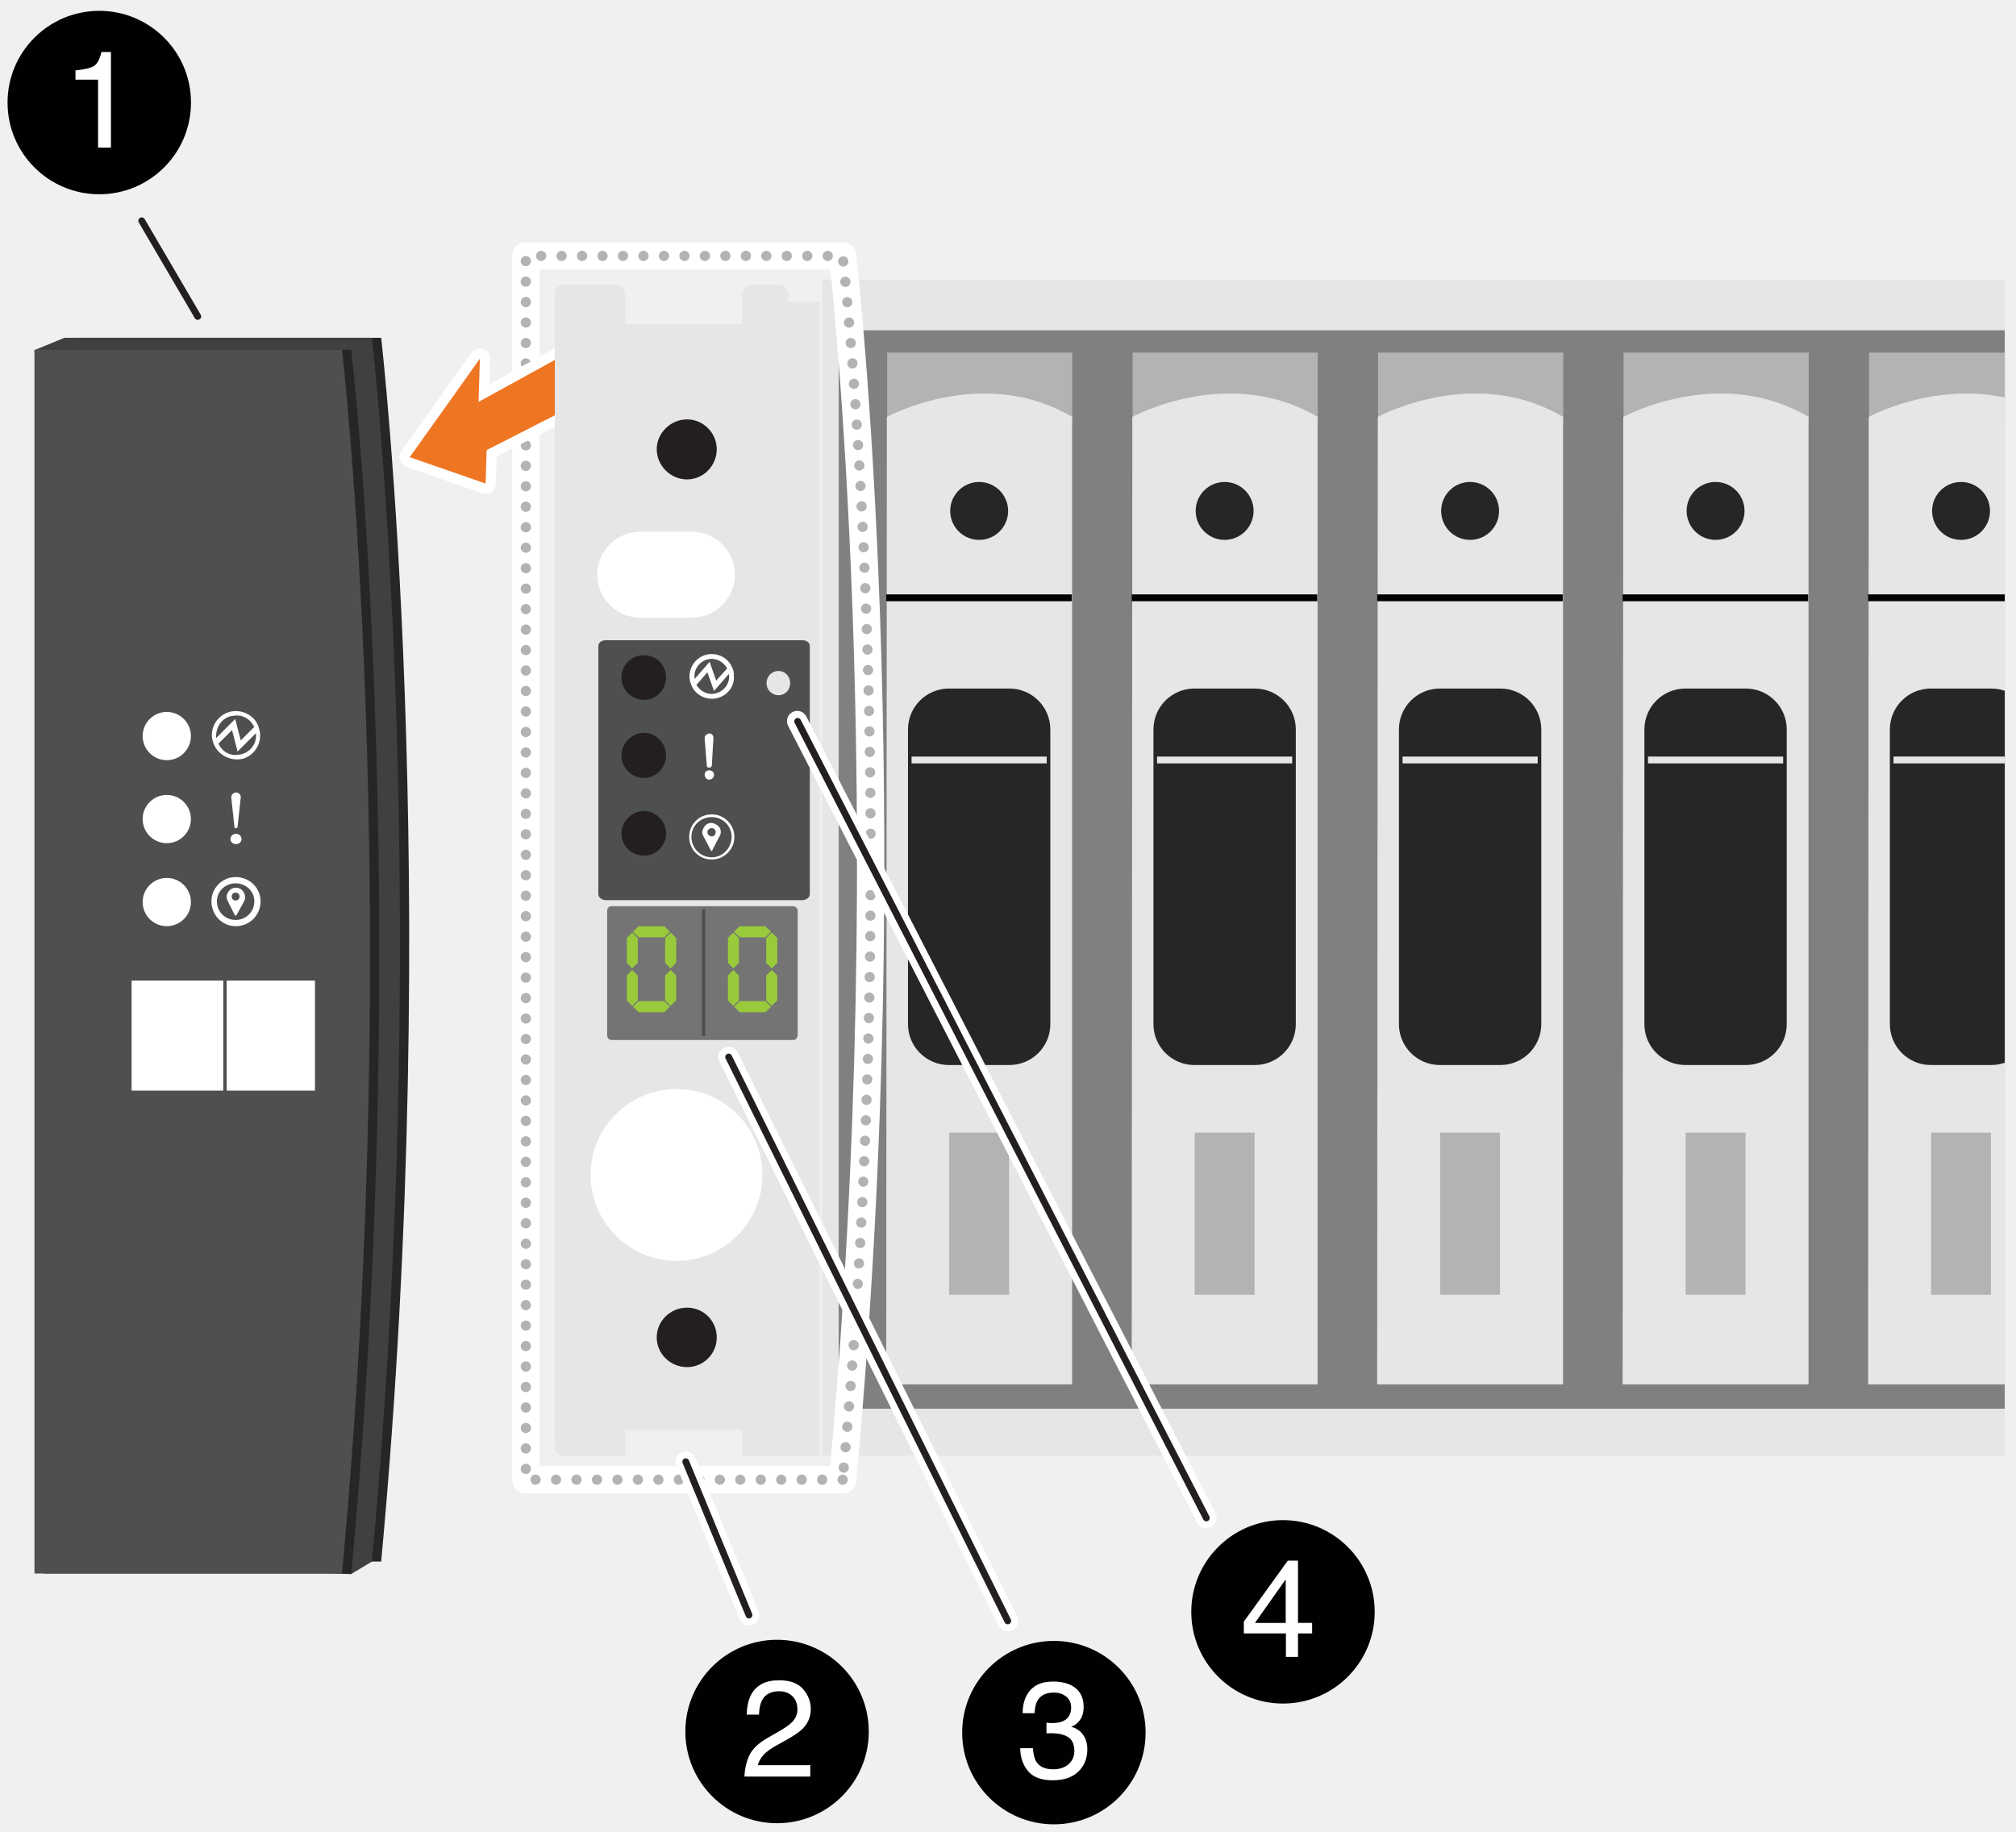
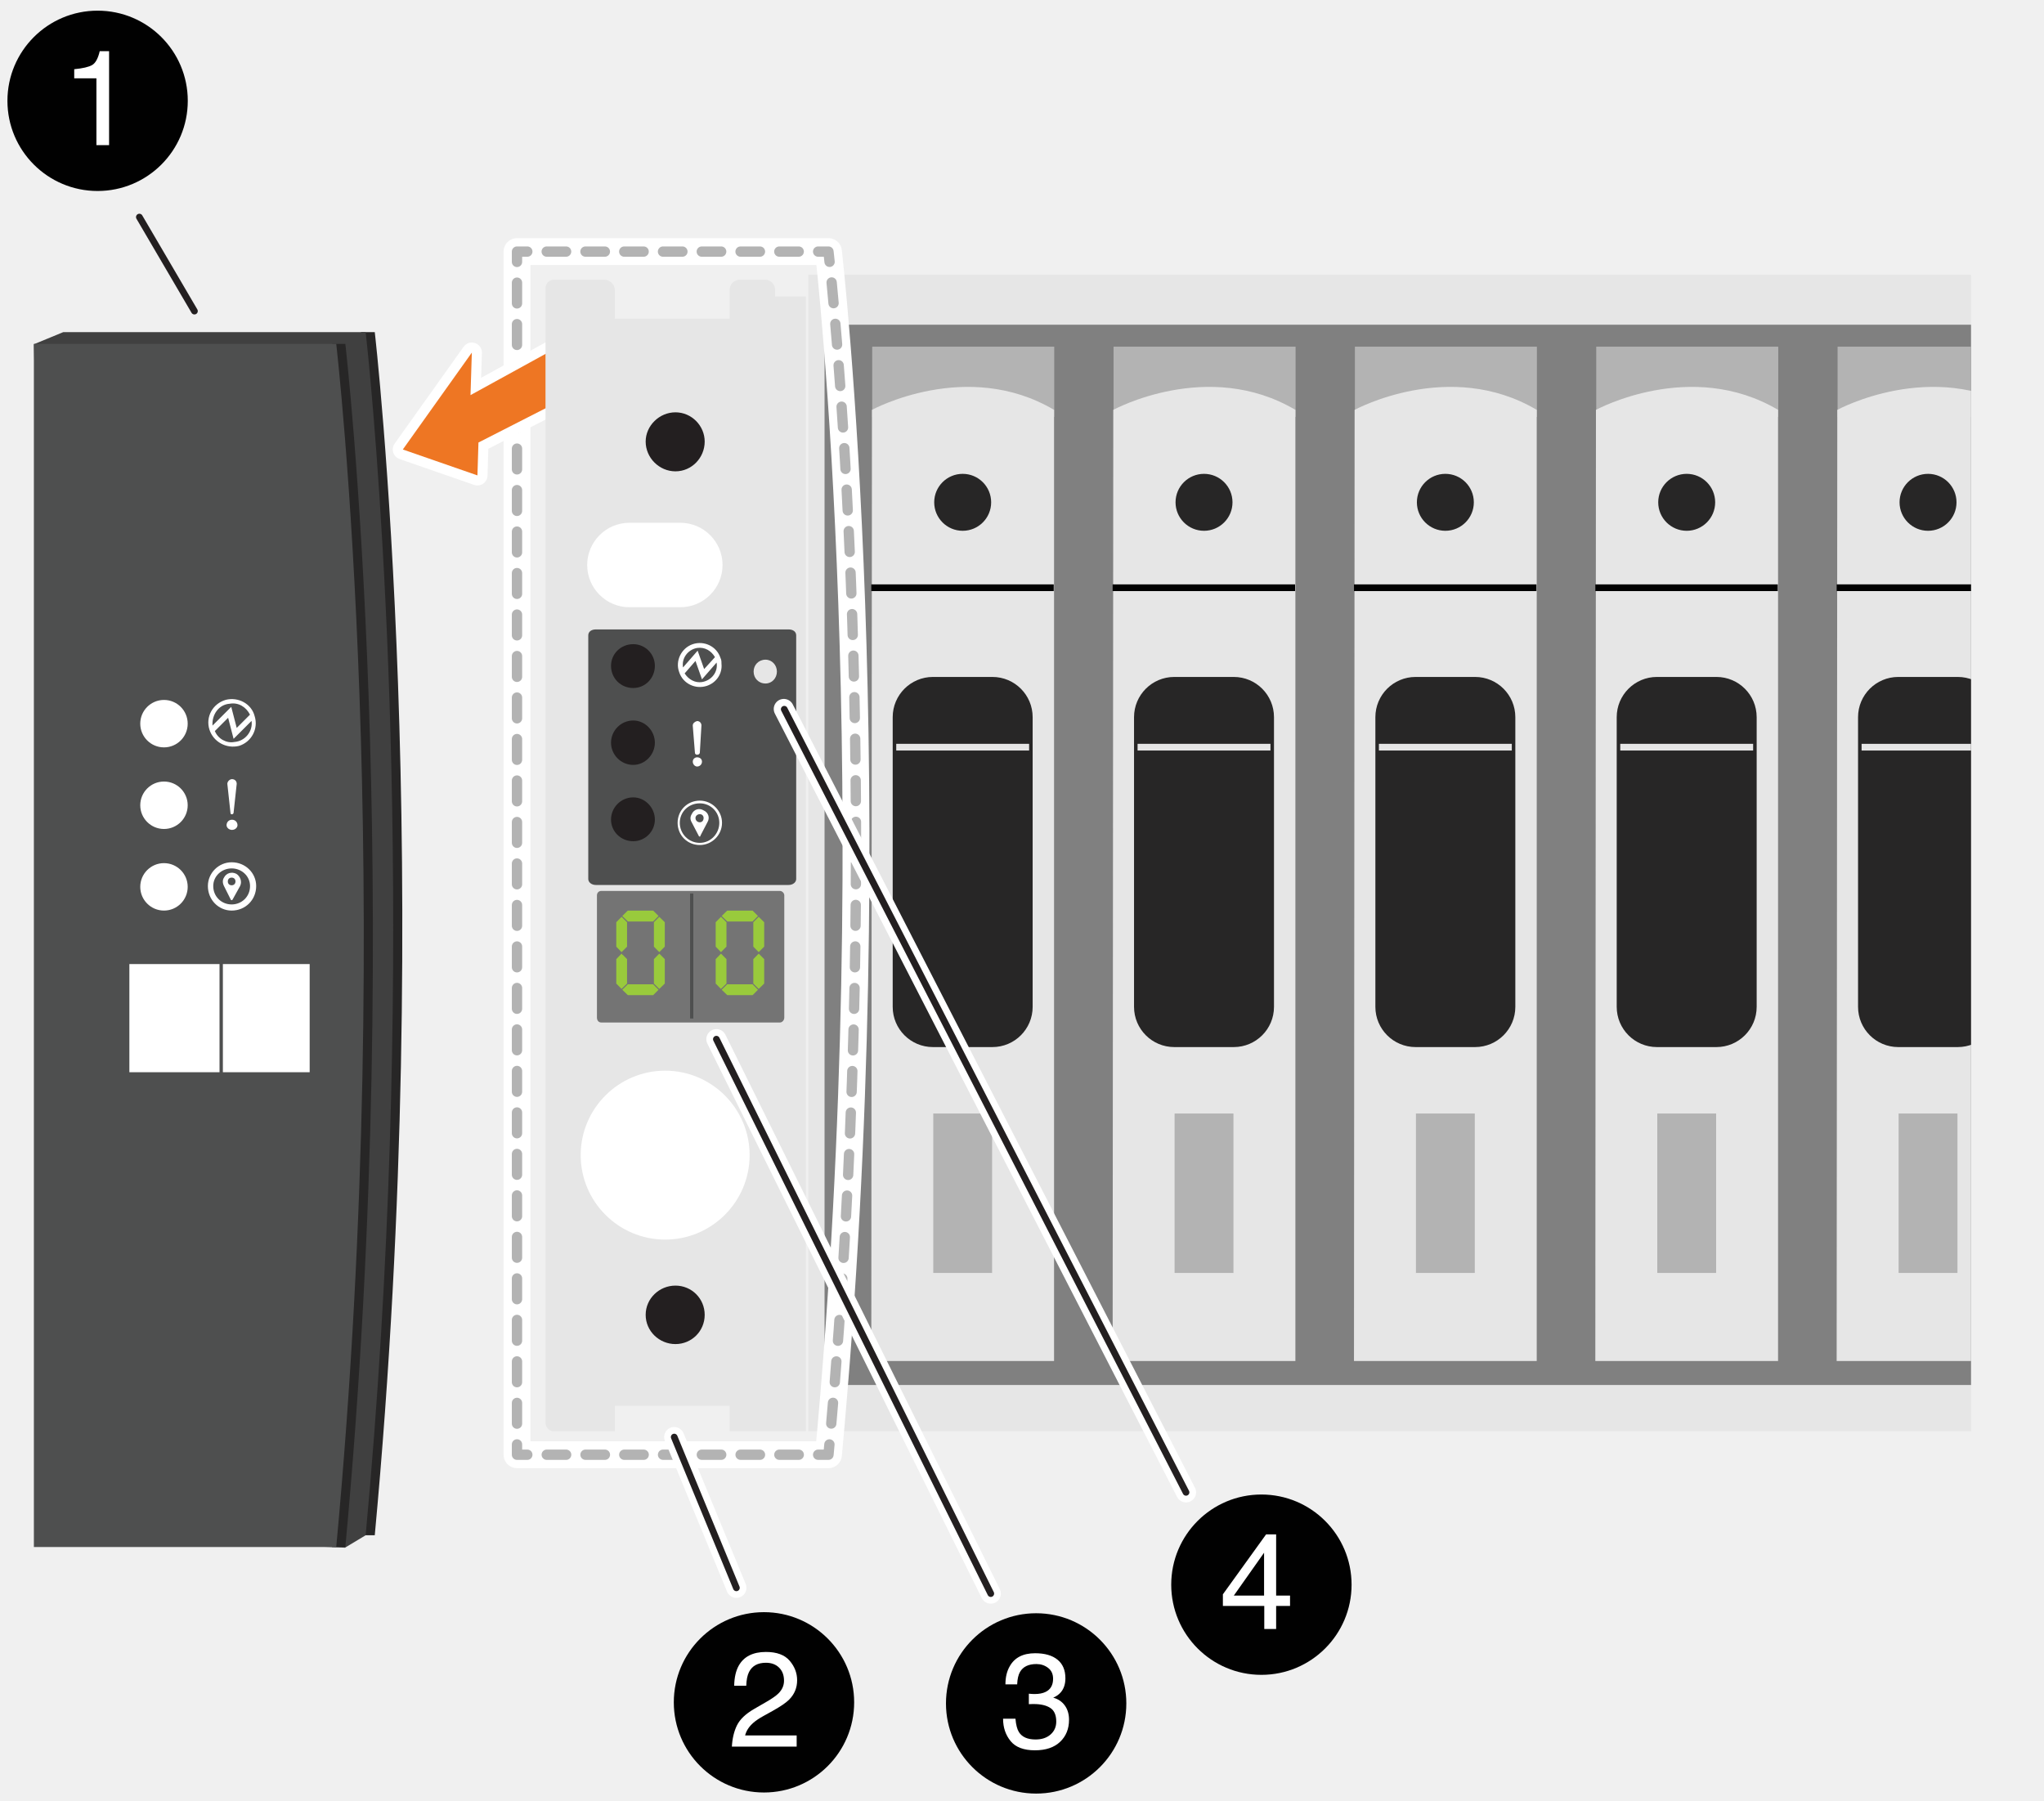
- <svg xmlns="http://www.w3.org/2000/svg" width="4in" height="3.634in" viewBox="0 0 288 261.676">
+ <svg xmlns="http://www.w3.org/2000/svg" id="a" width="4.125in" height="3.634in" viewBox="0 0 297 261.676">
  <defs>
    <clipPath id="b">
-       <rect x="-38.706" y="-16.783" width="325.117" height="268.996" fill="none" stroke-width="0" />
+       <rect x="2.299" y="26.816" width="284.113" height="225.397" fill="none" stroke-width="0" />
    </clipPath>
  </defs>
-   <g id="a">
-     <g clip-path="url(#b)">
-       <rect x="117.44" y="39.94" width="860.28" height="168.067" fill="#e6e6e6" stroke-width="0" />
-       <rect x="119.807" y="47.194" width="849.744" height="154.088" fill="gray" stroke-width="0" />
-       <rect x="126.734" y="50.383" width="26.45" height="10.207" fill="#b3b3b3" stroke-width="0" />
-       <path d="M126.694,59.568s13.766-7.518,26.464,0v138.234h-26.557l.093-138.234Z" fill="#e6e6e6" stroke-width="0" />
-       <rect x="129.71" y="98.382" width="20.338" height="53.792" rx="5.846" ry="5.846" fill="#272626" stroke-width="0" />
-       <circle cx="139.88" cy="73.003" r="4.138" fill="#272626" stroke-width="0" />
-       <line x1="126.601" y1="85.417" x2="153.112" y2="85.417" fill="none" stroke="#010101" stroke-miterlimit="10" stroke-width=".975" />
-       <line x1="130.225" y1="108.589" x2="149.535" y2="108.589" fill="none" stroke="#e6e6e6" stroke-miterlimit="10" stroke-width=".975" />
-       <rect x="135.604" y="161.829" width="8.552" height="23.172" fill="#b3b3b3" stroke-width="0" />
-       <rect x="161.805" y="50.383" width="26.45" height="10.207" fill="#b3b3b3" stroke-width="0" />
-       <path d="M161.765,59.568s13.766-7.518,26.464,0v138.234h-26.557l.093-138.234Z" fill="#e6e6e6" stroke-width="0" />
-       <rect x="164.781" y="98.382" width="20.338" height="53.792" rx="5.846" ry="5.846" fill="#272626" stroke-width="0" />
-       <circle cx="174.951" cy="73.003" r="4.138" fill="#272626" stroke-width="0" />
-       <line x1="161.672" y1="85.417" x2="188.183" y2="85.417" fill="none" stroke="#010101" stroke-miterlimit="10" stroke-width=".975" />
-       <line x1="165.296" y1="108.589" x2="184.606" y2="108.589" fill="none" stroke="#e6e6e6" stroke-miterlimit="10" stroke-width=".975" />
-       <rect x="170.675" y="161.829" width="8.552" height="23.172" fill="#b3b3b3" stroke-width="0" />
-       <rect x="196.876" y="50.383" width="26.45" height="10.207" fill="#b3b3b3" stroke-width="0" />
-       <path d="M196.836,59.568s13.766-7.518,26.464,0v138.234h-26.557l.093-138.234Z" fill="#e6e6e6" stroke-width="0" />
-       <rect x="199.852" y="98.382" width="20.338" height="53.792" rx="5.846" ry="5.846" fill="#272626" stroke-width="0" />
-       <circle cx="210.022" cy="73.003" r="4.138" fill="#272626" stroke-width="0" />
-       <line x1="196.743" y1="85.417" x2="223.254" y2="85.417" fill="none" stroke="#010101" stroke-miterlimit="10" stroke-width=".975" />
-       <line x1="200.367" y1="108.589" x2="219.677" y2="108.589" fill="none" stroke="#e6e6e6" stroke-miterlimit="10" stroke-width=".975" />
-       <rect x="205.746" y="161.829" width="8.552" height="23.172" fill="#b3b3b3" stroke-width="0" />
-       <rect x="231.947" y="50.383" width="26.45" height="10.207" fill="#b3b3b3" stroke-width="0" />
-       <path d="M231.907,59.568s13.766-7.518,26.464,0v138.234h-26.557l.093-138.234Z" fill="#e6e6e6" stroke-width="0" />
-       <rect x="234.923" y="98.382" width="20.338" height="53.792" rx="5.846" ry="5.846" fill="#272626" stroke-width="0" />
-       <circle cx="245.093" cy="73.003" r="4.138" fill="#272626" stroke-width="0" />
-       <line x1="231.814" y1="85.417" x2="258.325" y2="85.417" fill="none" stroke="#010101" stroke-miterlimit="10" stroke-width=".975" />
-       <line x1="235.438" y1="108.589" x2="254.748" y2="108.589" fill="none" stroke="#e6e6e6" stroke-miterlimit="10" stroke-width=".975" />
-       <rect x="240.817" y="161.829" width="8.552" height="23.172" fill="#b3b3b3" stroke-width="0" />
-       <rect x="267.018" y="50.383" width="26.45" height="10.207" fill="#b3b3b3" stroke-width="0" />
-       <path d="M266.978,59.568s13.766-7.518,26.464,0v138.234h-26.557l.093-138.234Z" fill="#e6e6e6" stroke-width="0" />
-       <rect x="269.994" y="98.382" width="20.338" height="53.792" rx="5.846" ry="5.846" fill="#272626" stroke-width="0" />
-       <circle cx="280.164" cy="73.003" r="4.138" fill="#272626" stroke-width="0" />
-       <line x1="266.885" y1="85.417" x2="293.396" y2="85.417" fill="none" stroke="#010101" stroke-miterlimit="10" stroke-width=".975" />
-       <line x1="270.509" y1="108.589" x2="289.819" y2="108.589" fill="none" stroke="#e6e6e6" stroke-miterlimit="10" stroke-width=".975" />
-       <rect x="275.888" y="161.829" width="8.552" height="23.172" fill="#b3b3b3" stroke-width="0" />
-       <path d="M120.376,211.419h-45.262V36.564h45.262s9.009,77.982,0,174.855Z" fill="none" stroke="#fff" stroke-linecap="round" stroke-linejoin="round" stroke-width="3.9" />
-       <path d="M120.376,211.419h-45.262V36.564h45.262s9.009,77.982,0,174.855Z" fill="none" stroke="#b3b3b3" stroke-dasharray="0 2.925" stroke-linecap="round" stroke-linejoin="round" stroke-width="1.462" />
-       <path d="M54.445,223.122H10.506V48.267h43.938s9.009,77.982,0,174.855Z" fill="#272626" stroke-width="0" />
-       <path d="M53.12,223.122l-2.998,1.807-40.94-1.807L4.913,50.026l4.269-1.759h43.938s.293,2.534.72,7.255c1.943,21.472,6.665,88.188-.72,167.6Z" fill="#404040" stroke-width="0" />
-       <polygon points="49.259 154.12 23.06 154.12 23.06 138.4 35.942 138.4 49.259 138.4 49.259 154.12" fill="#fff" stroke-width="0" />
-       <circle cx="35.608" cy="94.964" r="3.447" fill="#fff" stroke-width="0" />
-       <circle cx="35.608" cy="106.823" r="3.447" fill="#fff" stroke-width="0" />
-       <circle cx="35.608" cy="118.682" r="3.447" fill="#fff" stroke-width="0" />
-       <path d="M46.178,103.709c0-.454-.34-.681-.681-.681s-.681.34-.681.681l.454,4.197c0,.227.113.227.227.227s.227-.113.227-.227l.454-4.197M46.292,109.722c0-.454-.34-.794-.794-.794s-.794.34-.794.794c0,.34.34.681.794.681s.794-.34.794-.681Z" fill="#fff" fill-rule="evenodd" stroke-width="0" />
-       <line x1="36.403" y1="155.957" x2="36.403" y2="135.643" fill="none" stroke="#4e4f4f" stroke-miterlimit="10" stroke-width=".487" />
-       <path d="M48.787,93.883c-.454-1.815-2.382-2.836-4.197-2.382-1.929.567-2.95,2.496-2.382,4.311.567,1.815,2.496,2.836,4.311,2.382,1.815-.567,2.836-2.496,2.269-4.311M48.333,94.563c.227,1.475-.908,2.95-2.496,3.063-1.134.227-2.382-.454-2.836-1.588l1.929-1.929.794,3.063,2.609-2.609ZM42.661,95.244c-.113-1.588.908-3.063,2.496-3.176,1.248-.227,2.382.454,2.95,1.588l-1.929,1.929-.794-3.063-2.723,2.723Z" fill="#fff" fill-rule="evenodd" stroke-width="0" />
-       <path d="M49.007,118.564c0-1.894-1.56-3.454-3.565-3.454-1.894,0-3.454,1.56-3.454,3.454,0,2.005,1.56,3.565,3.454,3.565,2.005,0,3.565-1.56,3.565-3.565ZM48.116,118.564c0,1.56-1.226,2.674-2.674,2.674s-2.674-1.114-2.674-2.674c0-1.448,1.226-2.563,2.674-2.563s2.674,1.114,2.674,2.563ZM45.999,117.895c0,.334-.223.557-.557.557s-.557-.223-.557-.557.223-.557.557-.557.557.223.557.557ZM44.328,118.564l1.003,2.005s.111.111.223,0l1.114-2.005c.334-.668,0-1.448-.557-1.783-.668-.334-1.448-.111-1.783.557-.223.334-.223.78,0,1.226Z" fill="#fff" fill-rule="evenodd" stroke-width="0" />
-       <path d="M50.17,224.832H6.232V49.977h43.938s9.009,77.982,0,174.855Z" fill="#272626" stroke-width="0" />
-       <path d="M48.846,224.832H4.908V49.977h43.938s9.009,77.982,0,174.855Z" fill="#4e4f4f" stroke-width="0" />
-       <polygon points="44.985 155.83 18.785 155.83 18.785 140.11 31.667 140.11 44.985 140.11 44.985 155.83" fill="#fff" stroke-width="0" />
-       <circle cx="23.813" cy="105.171" r="3.447" fill="#fff" stroke-width="0" />
-       <circle cx="23.813" cy="117.03" r="3.447" fill="#fff" stroke-width="0" />
-       <circle cx="23.813" cy="128.889" r="3.447" fill="#fff" stroke-width="0" />
-       <path d="M34.383,113.916c0-.454-.34-.681-.681-.681s-.681.34-.681.681l.454,4.197c0,.227.113.227.227.227s.227-.113.227-.227l.454-4.197M34.496,119.929c0-.454-.34-.794-.794-.794s-.794.34-.794.794c0,.34.34.681.794.681s.794-.34.794-.681Z" fill="#fff" fill-rule="evenodd" stroke-width="0" />
-       <line x1="32.129" y1="157.666" x2="32.129" y2="137.352" fill="none" stroke="#4e4f4f" stroke-miterlimit="10" stroke-width=".487" />
-       <path d="M36.992,104.09c-.454-1.815-2.382-2.836-4.197-2.382-1.929.567-2.95,2.496-2.382,4.311.567,1.815,2.496,2.836,4.311,2.382,1.815-.567,2.836-2.496,2.269-4.311M36.538,104.77c.227,1.475-.908,2.95-2.496,3.063-1.134.227-2.382-.454-2.836-1.588l1.929-1.929.794,3.063,2.609-2.609ZM30.866,105.451c-.113-1.588.908-3.063,2.496-3.176,1.248-.227,2.382.454,2.95,1.588l-1.929,1.929-.794-3.063-2.723,2.723Z" fill="#fff" fill-rule="evenodd" stroke-width="0" />
-       <path d="M37.212,128.771c0-1.894-1.56-3.454-3.565-3.454-1.894,0-3.454,1.56-3.454,3.454,0,2.005,1.56,3.565,3.454,3.565,2.005,0,3.565-1.56,3.565-3.565ZM36.321,128.771c0,1.56-1.226,2.674-2.674,2.674s-2.674-1.114-2.674-2.674c0-1.448,1.226-2.563,2.674-2.563s2.674,1.114,2.674,2.563ZM34.204,128.102c0,.334-.223.557-.557.557s-.557-.223-.557-.557.223-.557.557-.557.557.223.557.557ZM32.533,128.771l1.003,2.005s.111.111.223,0l1.114-2.005c.334-.668,0-1.448-.557-1.783-.668-.334-1.448-.111-1.783.557-.223.334-.223.78,0,1.226Z" fill="#fff" fill-rule="evenodd" stroke-width="0" />
-       <line x1="20.236" y1="31.55" x2="28.238" y2="45.213" fill="none" stroke="#231f20" stroke-linecap="round" stroke-linejoin="round" stroke-width=".975" />
-     </g>
+   <g clip-path="url(#b)">
+     <polyline points="287.526 208.007 117.44 208.007 117.44 39.94 287.526 39.94" fill="#e6e6e6" stroke-width="0" />
+     <rect x="119.807" y="47.194" width="168.037" height="154.088" fill="gray" stroke-width="0" />
+     <rect x="126.734" y="50.383" width="26.45" height="10.207" fill="#b3b3b3" stroke-width="0" />
+     <path d="M126.694,59.568s13.766-7.518,26.464,0v138.234h-26.557l.093-138.234Z" fill="#e6e6e6" stroke-width="0" />
+     <rect x="129.71" y="98.382" width="20.338" height="53.792" rx="5.846" ry="5.846" fill="#272626" stroke-width="0" />
+     <circle cx="139.88" cy="73.003" r="4.138" fill="#272626" stroke-width="0" />
+     <line x1="126.601" y1="85.417" x2="153.112" y2="85.417" fill="none" stroke="#010101" stroke-miterlimit="10" stroke-width=".975" />
+     <line x1="130.225" y1="108.589" x2="149.535" y2="108.589" fill="none" stroke="#e6e6e6" stroke-miterlimit="10" stroke-width=".975" />
+     <rect x="135.604" y="161.829" width="8.552" height="23.172" fill="#b3b3b3" stroke-width="0" />
+     <rect x="161.805" y="50.383" width="26.45" height="10.207" fill="#b3b3b3" stroke-width="0" />
+     <path d="M161.765,59.568s13.766-7.518,26.464,0v138.234h-26.557l.093-138.234Z" fill="#e6e6e6" stroke-width="0" />
+     <rect x="164.781" y="98.382" width="20.338" height="53.792" rx="5.846" ry="5.846" fill="#272626" stroke-width="0" />
+     <circle cx="174.951" cy="73.003" r="4.138" fill="#272626" stroke-width="0" />
+     <line x1="161.672" y1="85.417" x2="188.183" y2="85.417" fill="none" stroke="#010101" stroke-miterlimit="10" stroke-width=".975" />
+     <line x1="165.296" y1="108.589" x2="184.606" y2="108.589" fill="none" stroke="#e6e6e6" stroke-miterlimit="10" stroke-width=".975" />
+     <rect x="170.675" y="161.829" width="8.552" height="23.172" fill="#b3b3b3" stroke-width="0" />
+     <rect x="196.876" y="50.383" width="26.45" height="10.207" fill="#b3b3b3" stroke-width="0" />
+     <path d="M196.836,59.568s13.766-7.518,26.464,0v138.234h-26.557l.093-138.234Z" fill="#e6e6e6" stroke-width="0" />
+     <rect x="199.852" y="98.382" width="20.338" height="53.792" rx="5.846" ry="5.846" fill="#272626" stroke-width="0" />
+     <circle cx="210.022" cy="73.003" r="4.138" fill="#272626" stroke-width="0" />
+     <line x1="196.743" y1="85.417" x2="223.254" y2="85.417" fill="none" stroke="#010101" stroke-miterlimit="10" stroke-width=".975" />
+     <line x1="200.367" y1="108.589" x2="219.677" y2="108.589" fill="none" stroke="#e6e6e6" stroke-miterlimit="10" stroke-width=".975" />
+     <rect x="205.746" y="161.829" width="8.552" height="23.172" fill="#b3b3b3" stroke-width="0" />
+     <rect x="231.947" y="50.383" width="26.45" height="10.207" fill="#b3b3b3" stroke-width="0" />
+     <path d="M231.907,59.568s13.766-7.518,26.464,0v138.234h-26.557l.093-138.234Z" fill="#e6e6e6" stroke-width="0" />
+     <rect x="234.923" y="98.382" width="20.338" height="53.792" rx="5.846" ry="5.846" fill="#272626" stroke-width="0" />
+     <circle cx="245.093" cy="73.003" r="4.138" fill="#272626" stroke-width="0" />
+     <line x1="231.814" y1="85.417" x2="258.325" y2="85.417" fill="none" stroke="#010101" stroke-miterlimit="10" stroke-width=".975" />
+     <line x1="235.438" y1="108.589" x2="254.748" y2="108.589" fill="none" stroke="#e6e6e6" stroke-miterlimit="10" stroke-width=".975" />
+     <rect x="240.817" y="161.829" width="8.552" height="23.172" fill="#b3b3b3" stroke-width="0" />
+     <rect x="267.018" y="50.383" width="26.45" height="10.207" fill="#b3b3b3" stroke-width="0" />
+     <path d="M266.978,59.568s13.766-7.518,26.464,0v138.234h-26.557l.093-138.234Z" fill="#e6e6e6" stroke-width="0" />
+     <rect x="269.994" y="98.382" width="20.338" height="53.792" rx="5.846" ry="5.846" fill="#272626" stroke-width="0" />
+     <circle cx="280.164" cy="73.003" r="4.138" fill="#272626" stroke-width="0" />
+     <line x1="266.885" y1="85.417" x2="293.396" y2="85.417" fill="none" stroke="#010101" stroke-miterlimit="10" stroke-width=".975" />
+     <line x1="270.509" y1="108.589" x2="289.819" y2="108.589" fill="none" stroke="#e6e6e6" stroke-miterlimit="10" stroke-width=".975" />
+     <rect x="275.888" y="161.829" width="8.552" height="23.172" fill="#b3b3b3" stroke-width="0" />
+     <path d="M120.376,211.419h-45.262V36.564h45.262s9.009,77.982,0,174.855Z" fill="none" stroke="#fff" stroke-linecap="round" stroke-linejoin="round" stroke-width="3.9" />
+     <path d="M120.514,209.924c-.045.498-.091.996-.138,1.495h-1.5" fill="none" stroke="#b3b3b3" stroke-linecap="round" stroke-linejoin="round" stroke-width="1.5" />
+     <line x1="116.058" y1="211.419" x2="78.022" y2="211.419" fill="none" stroke="#b3b3b3" stroke-dasharray="0 0 2.817 2.817" stroke-linecap="round" stroke-linejoin="round" stroke-width="1.5" />
+     <polyline points="76.613 211.419 75.113 211.419 75.113 209.919" fill="none" stroke="#b3b3b3" stroke-linecap="round" stroke-linejoin="round" stroke-width="1.5" />
+     <line x1="75.113" y1="206.904" x2="75.113" y2="39.572" fill="none" stroke="#b3b3b3" stroke-dasharray="0 0 3.015 3.015" stroke-linecap="round" stroke-linejoin="round" stroke-width="1.5" />
+     <polyline points="75.113 38.064 75.113 36.564 76.613 36.564" fill="none" stroke="#b3b3b3" stroke-linecap="round" stroke-linejoin="round" stroke-width="1.5" />
+     <line x1="79.431" y1="36.564" x2="117.467" y2="36.564" fill="none" stroke="#b3b3b3" stroke-dasharray="0 0 2.817 2.817" stroke-linecap="round" stroke-linejoin="round" stroke-width="1.5" />
+     <path d="M118.876,36.564h1.5s.058.506.161,1.487" fill="none" stroke="#b3b3b3" stroke-linecap="round" stroke-linejoin="round" stroke-width="1.5" />
+     <path d="M120.838,41.052c1.7,17.668,7.143,85.491-.187,167.359" fill="none" stroke="#b3b3b3" stroke-dasharray="0 0 3.019 3.019" stroke-linecap="round" stroke-linejoin="round" stroke-width="1.5" />
+     <path d="M54.445,223.122h-1.998V48.267h1.998s9.009,77.982,0,174.855Z" fill="#272626" stroke-width="0" />
+     <path d="M53.12,223.122l-2.998,1.807-40.94-1.807L4.913,50.026l4.269-1.759h43.938s.293,2.534.72,7.255c1.943,21.472,6.665,88.188-.72,167.6Z" fill="#404040" stroke-width="0" />
+     <path d="M50.17,224.832h-1.931V49.977h1.931s9.009,77.982,0,174.855Z" fill="#272626" stroke-width="0" />
+     <path d="M48.846,224.832H4.908V49.977h43.938s9.009,77.982,0,174.855Z" fill="#4e4f4f" stroke-width="0" />
+     <polygon points="44.985 155.83 18.785 155.83 18.785 140.11 31.667 140.11 44.985 140.11 44.985 155.83" fill="#fff" stroke-width="0" />
+     <circle cx="23.813" cy="105.171" r="3.447" fill="#fff" stroke-width="0" />
+     <circle cx="23.813" cy="117.03" r="3.447" fill="#fff" stroke-width="0" />
+     <circle cx="23.813" cy="128.889" r="3.447" fill="#fff" stroke-width="0" />
+     <path d="M34.383,113.916c0-.454-.34-.681-.681-.681s-.681.34-.681.681l.454,4.197c0,.227.113.227.227.227s.227-.113.227-.227l.454-4.197M34.496,119.929c0-.454-.34-.794-.794-.794s-.794.34-.794.794c0,.34.34.681.794.681s.794-.34.794-.681Z" fill="#fff" fill-rule="evenodd" stroke-width="0" />
+     <line x1="32.129" y1="157.666" x2="32.129" y2="137.352" fill="none" stroke="#4e4f4f" stroke-miterlimit="10" stroke-width=".487" />
+     <path d="M36.992,104.09c-.454-1.815-2.382-2.836-4.197-2.382-1.929.567-2.95,2.496-2.382,4.311.567,1.815,2.496,2.836,4.311,2.382,1.815-.567,2.836-2.496,2.269-4.311M36.538,104.77c.227,1.475-.908,2.95-2.496,3.063-1.134.227-2.382-.454-2.836-1.588l1.929-1.929.794,3.063,2.609-2.609ZM30.866,105.451c-.113-1.588.908-3.063,2.496-3.176,1.248-.227,2.382.454,2.95,1.588l-1.929,1.929-.794-3.063-2.723,2.723Z" fill="#fff" fill-rule="evenodd" stroke-width="0" />
+     <path d="M37.212,128.771c0-1.894-1.56-3.454-3.565-3.454-1.894,0-3.454,1.56-3.454,3.454,0,2.005,1.56,3.565,3.454,3.565,2.005,0,3.565-1.56,3.565-3.565ZM36.321,128.771c0,1.56-1.226,2.674-2.674,2.674s-2.674-1.114-2.674-2.674c0-1.448,1.226-2.563,2.674-2.563s2.674,1.114,2.674,2.563ZM34.204,128.102c0,.334-.223.557-.557.557s-.557-.223-.557-.557.223-.557.557-.557.557.223.557.557ZM32.533,128.771l1.003,2.005s.111.111.223,0l1.114-2.005c.334-.668,0-1.448-.557-1.783-.668-.334-1.448-.111-1.783.557-.223.334-.223.78,0,1.226Z" fill="#fff" fill-rule="evenodd" stroke-width="0" />
+     <line x1="20.236" y1="31.55" x2="28.238" y2="45.213" fill="none" stroke="#231f20" stroke-linecap="round" stroke-linejoin="round" stroke-width=".975" />
  </g>
-   <g id="c">
-     <polygon points="83.43 57.21 69.513 64.313 69.365 69.091 58.522 65.325 68.55 51.245 68.358 57.424 83.685 48.997 83.43 57.21" fill="#fff" stroke="#fff" stroke-linecap="round" stroke-linejoin="round" stroke-width="2.925" />
-     <polygon points="83.43 57.21 69.513 64.313 69.365 69.091 58.522 65.325 68.55 51.245 68.358 57.424 83.685 48.997 83.43 57.21" fill="#ee7623" stroke-width="0" />
-     <path d="M91.451,88.25c-3.383,0-6.137-2.754-6.137-6.137s2.754-6.137,6.137-6.137h7.396c3.383,0,6.137,2.754,6.137,6.137s-2.754,6.137-6.137,6.137h-7.396Z" fill="#ddd" fill-rule="evenodd" stroke-width="0" />
-     <path d="M106.008,208.007h11.094V43.086h-4.485v-.944c0-.787-.629-1.495-1.416-1.495h-3.698c-.866,0-1.495.708-1.495,1.495v4.17h-16.681v-4.17c0-.787-.708-1.495-1.495-1.495h-7.396c-.629,0-1.18.551-1.18,1.259v164.843c0,.708.551,1.259,1.18,1.259h8.891v-3.698h16.681v3.698Z" fill="#e6e6e6" stroke-width="0" />
-     <path d="M108.919,167.879c0,6.767-5.508,12.275-12.275,12.275s-12.275-5.508-12.275-12.275,5.508-12.275,12.275-12.275,12.275,5.508,12.275,12.275Z" fill="#fff" stroke-width="0" />
-     <path d="M91.451,88.25c-3.383,0-6.137-2.754-6.137-6.137s2.754-6.137,6.137-6.137h7.396c3.383,0,6.137,2.754,6.137,6.137s-2.754,6.137-6.137,6.137h-7.396Z" fill="#fff" stroke-width="0" />
-     <path d="M93.812,64.173c0-2.282,1.967-4.249,4.328-4.249s4.249,1.967,4.249,4.249c0,2.361-1.888,4.328-4.249,4.328s-4.328-1.967-4.328-4.328Z" fill="#231f20" stroke-width="0" />
-     <path d="M93.812,191.09c0-2.361,1.967-4.249,4.328-4.249s4.249,1.888,4.249,4.249-1.888,4.249-4.249,4.249-4.328-1.888-4.328-4.249Z" fill="#231f20" stroke-width="0" />
-     <path d="M96.015,91.162v.079c-.079,0-.079-.079-.079-.079" fill="none" stroke="#8c8c8c" stroke-linecap="round" stroke-linejoin="round" stroke-width="0" />
-     <path d="M87.753,91.162q0,.079-.079.079v-.079" fill="none" stroke="#8c8c8c" stroke-linecap="round" stroke-linejoin="round" stroke-width="0" />
-     <path d="M108.526,156.076c0-1.338,1.102-2.439,2.518-2.439,1.338,0,2.439,1.102,2.439,2.439s-1.102,2.439-2.439,2.439c-1.416,0-2.518-1.102-2.518-2.439" fill="none" fill-rule="evenodd" stroke-width="0" />
-     <path d="M110.886,154.345l-.393.079c-.572.14-1.036.703-1.18,1.259v.866h.079v.236h.079v.157h.079l.079.079v.157h.079l.236.236.472.236.236.079.708.079v-.079l.236-.079.472-.236.315-.315.157-.315.079-.236.079-.944h-.079v-.236l-.079-.079h-.079v-.157l-.079-.079h-.079v-.157l-.079-.079-.157-.079-.157-.157-.157-.079-.236-.079-.393-.079" fill="none" fill-rule="evenodd" stroke-width="0" />
-     <path d="M87.36,148.601h25.966c.315,0,.629-.315.629-.708v-17.783c0-.315-.315-.629-.629-.629h-25.966c-.393,0-.629.315-.629.629v17.783c0,.393.236.708.629.708" fill="#747474" fill-rule="evenodd" stroke-width="0" />
-     <path d="M87.36,148.601h25.966c.315,0,.629-.315.629-.708v-17.783c0-.315-.315-.629-.629-.629h-25.966c-.393,0-.629.315-.629.629v17.783c0,.393.236.708.629.708Z" fill="none" stroke="#272626" stroke-linecap="round" stroke-linejoin="round" stroke-width="0" />
-     <path d="M115.686,127.75v-35.408c0-.551-.472-.866-1.102-.866h-28.011c-.629,0-1.102.315-1.102.866v35.408c0,.472.472.865,1.102.865h28.011c.629,0,1.102-.393,1.102-.865" fill="#4e4f4f" fill-rule="evenodd" stroke-width="0" />
-     <path d="M115.686,127.75v-35.408c0-.551-.472-.866-1.102-.866h-28.011c-.629,0-1.102.315-1.102.866v35.408c0,.472.472.865,1.102.865h28.011c.629,0,1.102-.393,1.102-.865Z" fill="none" stroke="#606060" stroke-linecap="round" stroke-linejoin="round" stroke-width="0" />
-     <path d="M104.67,95.585c-.551-1.652-2.361-2.518-4.013-1.967s-2.597,2.439-1.967,4.092c.551,1.652,2.361,2.518,4.013,1.967,1.416-.472,2.282-1.81,2.124-3.226,0-.315,0-.551-.157-.866M99.477,97.867l1.574-1.81.944,2.675,2.124-2.439c.236,1.338-.708,2.597-2.124,2.833-1.023.157-1.967-.393-2.518-1.259ZM103.883,95.506l-1.574,1.731-.944-2.675-2.124,2.439c-.236-1.338.708-2.597,2.046-2.833,1.102-.157,2.046.393,2.597,1.338ZM101.916,105.42c0-.315-.236-.629-.629-.629-.315.079-.629.315-.629.629v.079l.315,3.934c0,.157.236.315.393.236.157,0,.236-.079.315-.236l.236-4.013ZM101.995,110.692c0-.393-.315-.629-.708-.629-.315,0-.629.236-.629.629s.315.708.629.708c.393,0,.708-.315.708-.708ZM104.906,119.584c0-1.81-1.495-3.226-3.226-3.226-1.81,0-3.226,1.416-3.226,3.226s1.416,3.226,3.226,3.226c1.731,0,3.226-1.416,3.226-3.226ZM104.513,119.584c0,1.574-1.259,2.911-2.833,2.911-1.652,0-2.911-1.338-2.911-2.911s1.259-2.833,2.911-2.833c1.574,0,2.833,1.259,2.833,2.833ZM100.5,119.505l1.023,1.967c0,.079.157.157.236.079v-.079l1.023-1.967c.393-.629.157-1.416-.551-1.731-.629-.393-1.416-.157-1.731.551-.236.393-.236.787,0,1.18ZM102.231,118.875c0,.393-.236.629-.551.629s-.629-.236-.629-.629c0-.315.315-.551.629-.551s.551.236.551.551Z" fill="#fff" fill-rule="evenodd" stroke-width="0" />
-     <path d="M96.487,95.253c0-2.439-2.046-4.485-4.485-4.485-2.518,0-4.564,2.046-4.564,4.485,0,2.518,2.046,4.564,4.564,4.564,2.439,0,4.485-2.046,4.485-4.564" fill="none" fill-rule="evenodd" stroke-width="0" />
-     <path d="M95.15,96.765c0-1.731-1.416-3.147-3.147-3.147-1.81,0-3.226,1.416-3.226,3.147,0,1.81,1.416,3.226,3.226,3.226,1.731,0,3.147-1.416,3.147-3.226Z" fill="#231f20" stroke-width="0" />
-     <path d="M95.15,107.938c0-1.731-1.416-3.226-3.147-3.226-1.81,0-3.226,1.495-3.226,3.226s1.416,3.226,3.226,3.226c1.731,0,3.147-1.495,3.147-3.226Z" fill="#231f20" stroke-width="0" />
-     <path d="M95.15,119.111c0-1.731-1.416-3.226-3.147-3.226-1.81,0-3.226,1.495-3.226,3.226s1.416,3.147,3.226,3.147c1.731,0,3.147-1.416,3.147-3.147Z" fill="#231f20" stroke-width="0" />
-     <polygon points="91.845 139.395 90.429 138.687 89.72 144.352 91.451 143.014 91.845 139.395" fill="none" stroke="#595a5a" stroke-linecap="round" stroke-linejoin="round" stroke-width="0" />
-     <polygon points="97.589 144.509 96.251 143.093 91.53 143.093 89.799 144.509 97.589 144.509" fill="none" stroke="#595a5a" stroke-linecap="round" stroke-linejoin="round" stroke-width="0" />
-     <polygon points="92.002 139.316 96.566 139.316 98.14 138.608 96.802 137.9 92.16 137.9 90.586 138.608 92.002 139.316" fill="none" stroke="#595a5a" stroke-linecap="round" stroke-linejoin="round" stroke-width="0" />
-     <polygon points="91.137 132.785 92.474 134.123 97.195 134.123 98.926 132.785 91.137 132.785" fill="none" stroke="#595a5a" stroke-linecap="round" stroke-linejoin="round" stroke-width="0" />
-     <polyline points="98.297 138.687 96.723 139.395 96.33 142.936 97.746 144.352 98.376 138.765 98.297 138.687" fill="none" stroke="#595a5a" stroke-linecap="round" stroke-linejoin="round" stroke-width="0" />
-     <polyline points="90.429 138.529 92.002 137.821 92.396 134.202 90.979 132.785 90.35 138.451 90.429 138.529" fill="none" stroke="#595a5a" stroke-linecap="round" stroke-linejoin="round" stroke-width="0" />
-     <polyline points="98.376 138.529 99.005 132.864 97.274 134.202 96.881 137.821 98.297 138.608 98.376 138.529" fill="none" stroke="#595a5a" stroke-linecap="round" stroke-linejoin="round" stroke-width="0" />
-     <line x1="90.429" y1="138.765" x2="90.35" y2="138.765" fill="none" stroke="#333" stroke-linecap="round" stroke-linejoin="round" stroke-width=".079" />
-     <line x1="100.504" y1="148.022" x2="100.504" y2="129.857" fill="none" stroke="#4e4f4f" stroke-miterlimit="10" stroke-width=".472" />
-     <path d="M91.107,137.579l-.799.799-.768-.799v-3.549l.768-.783.799.783v3.549ZM91.107,142.941l-.799.783-.768-.783v-3.549l.768-.799.799.799v3.549ZM95.685,133.123l-.783.799h-3.672l-.815-.799.799-.783h3.687l.783.783ZM95.685,143.847l-.783.783h-3.672l-.815-.783.799-.799h3.687l.783.799ZM96.591,137.579l-.799.799-.783-.799v-3.549l.783-.783.799.783v3.549ZM96.591,142.941l-.799.783-.783-.783v-3.549l.783-.799.799.799v3.549Z" fill="#99ca3c" stroke-width="0" />
-     <path d="M105.553,137.579l-.799.799-.768-.799v-3.549l.768-.783.799.783v3.549ZM105.553,142.941l-.799.783-.768-.783v-3.549l.768-.799.799.799v3.549ZM110.131,133.123l-.783.799h-3.672l-.815-.799.799-.783h3.687l.783.783ZM110.131,143.847l-.783.783h-3.672l-.815-.783.799-.799h3.687l.783.799ZM111.037,137.579l-.799.799-.783-.799v-3.549l.783-.783.799.783v3.549ZM111.037,142.941l-.799.783-.783-.783v-3.549l.783-.799.799.799v3.549Z" fill="#99ca3c" stroke-width="0" />
-     <path d="M109.499,97.604c0-.944.708-1.731,1.731-1.731.944,0,1.652.787,1.652,1.731s-.708,1.731-1.652,1.731c-1.023,0-1.731-.787-1.731-1.731Z" fill="#e6e6e6" stroke-width="0" />
+   <polygon points="83.43 57.21 69.513 64.313 69.365 69.091 58.522 65.325 68.55 51.245 68.358 57.424 83.685 48.997 83.43 57.21" fill="#fff" stroke="#fff" stroke-linecap="round" stroke-linejoin="round" stroke-width="2.925" />
+   <polygon points="83.43 57.21 69.513 64.313 69.365 69.091 58.522 65.325 68.55 51.245 68.358 57.424 83.685 48.997 83.43 57.21" fill="#ee7623" stroke-width="0" />
+   <path d="M91.451,88.25c-3.383,0-6.137-2.754-6.137-6.137s2.754-6.137,6.137-6.137h7.396c3.383,0,6.137,2.754,6.137,6.137s-2.754,6.137-6.137,6.137h-7.396Z" fill="#ddd" fill-rule="evenodd" stroke-width="0" />
+   <path d="M106.008,208.007h11.094V43.086h-4.485v-.944c0-.787-.629-1.495-1.416-1.495h-3.698c-.866,0-1.495.708-1.495,1.495v4.17h-16.681v-4.17c0-.787-.708-1.495-1.495-1.495h-7.396c-.629,0-1.18.551-1.18,1.259v164.843c0,.708.551,1.259,1.18,1.259h8.891v-3.698h16.681v3.698Z" fill="#e6e6e6" stroke-width="0" />
+   <path d="M108.919,167.879c0,6.767-5.508,12.275-12.275,12.275s-12.275-5.508-12.275-12.275,5.508-12.275,12.275-12.275,12.275,5.508,12.275,12.275Z" fill="#fff" stroke-width="0" />
+   <path d="M91.451,88.25c-3.383,0-6.137-2.754-6.137-6.137s2.754-6.137,6.137-6.137h7.396c3.383,0,6.137,2.754,6.137,6.137s-2.754,6.137-6.137,6.137h-7.396Z" fill="#fff" stroke-width="0" />
+   <path d="M93.812,64.173c0-2.282,1.967-4.249,4.328-4.249s4.249,1.967,4.249,4.249c0,2.361-1.888,4.328-4.249,4.328s-4.328-1.967-4.328-4.328Z" fill="#231f20" stroke-width="0" />
+   <path d="M93.812,191.09c0-2.361,1.967-4.249,4.328-4.249s4.249,1.888,4.249,4.249-1.888,4.249-4.249,4.249-4.328-1.888-4.328-4.249Z" fill="#231f20" stroke-width="0" />
+   <path d="M96.015,91.162v.079c-.079,0-.079-.079-.079-.079" fill="none" stroke="#8c8c8c" stroke-linecap="round" stroke-linejoin="round" stroke-width="0" />
+   <path d="M87.753,91.162q0,.079-.079.079v-.079" fill="none" stroke="#8c8c8c" stroke-linecap="round" stroke-linejoin="round" stroke-width="0" />
+   <path d="M87.36,148.601h25.966c.315,0,.629-.315.629-.708v-17.783c0-.315-.315-.629-.629-.629h-25.966c-.393,0-.629.315-.629.629v17.783c0,.393.236.708.629.708" fill="#747474" fill-rule="evenodd" stroke-width="0" />
+   <path d="M87.36,148.601h25.966c.315,0,.629-.315.629-.708v-17.783c0-.315-.315-.629-.629-.629h-25.966c-.393,0-.629.315-.629.629v17.783c0,.393.236.708.629.708Z" fill="none" stroke="#272626" stroke-linecap="round" stroke-linejoin="round" stroke-width="0" />
+   <path d="M115.686,127.75v-35.408c0-.551-.472-.866-1.102-.866h-28.011c-.629,0-1.102.315-1.102.866v35.408c0,.472.472.865,1.102.865h28.011c.629,0,1.102-.393,1.102-.865" fill="#4e4f4f" fill-rule="evenodd" stroke-width="0" />
+   <path d="M115.686,127.75v-35.408c0-.551-.472-.866-1.102-.866h-28.011c-.629,0-1.102.315-1.102.866v35.408c0,.472.472.865,1.102.865h28.011c.629,0,1.102-.393,1.102-.865Z" fill="none" stroke="#606060" stroke-linecap="round" stroke-linejoin="round" stroke-width="0" />
+   <path d="M104.67,95.585c-.551-1.652-2.361-2.518-4.013-1.967s-2.597,2.439-1.967,4.092c.551,1.652,2.361,2.518,4.013,1.967,1.416-.472,2.282-1.81,2.124-3.226,0-.315,0-.551-.157-.866M99.477,97.867l1.574-1.81.944,2.675,2.124-2.439c.236,1.338-.708,2.597-2.124,2.833-1.023.157-1.967-.393-2.518-1.259ZM103.883,95.506l-1.574,1.731-.944-2.675-2.124,2.439c-.236-1.338.708-2.597,2.046-2.833,1.102-.157,2.046.393,2.597,1.338ZM101.916,105.42c0-.315-.236-.629-.629-.629-.315.079-.629.315-.629.629v.079l.315,3.934c0,.157.236.315.393.236.157,0,.236-.079.315-.236l.236-4.013ZM101.995,110.692c0-.393-.315-.629-.708-.629-.315,0-.629.236-.629.629s.315.708.629.708c.393,0,.708-.315.708-.708ZM104.906,119.584c0-1.81-1.495-3.226-3.226-3.226-1.81,0-3.226,1.416-3.226,3.226s1.416,3.226,3.226,3.226c1.731,0,3.226-1.416,3.226-3.226ZM104.513,119.584c0,1.574-1.259,2.911-2.833,2.911-1.652,0-2.911-1.338-2.911-2.911s1.259-2.833,2.911-2.833c1.574,0,2.833,1.259,2.833,2.833ZM100.5,119.505l1.023,1.967c0,.079.157.157.236.079v-.079l1.023-1.967c.393-.629.157-1.416-.551-1.731-.629-.393-1.416-.157-1.731.551-.236.393-.236.787,0,1.18ZM102.231,118.875c0,.393-.236.629-.551.629s-.629-.236-.629-.629c0-.315.315-.551.629-.551s.551.236.551.551Z" fill="#fff" fill-rule="evenodd" stroke-width="0" />
+   <path d="M95.15,96.765c0-1.731-1.416-3.147-3.147-3.147-1.81,0-3.226,1.416-3.226,3.147,0,1.81,1.416,3.226,3.226,3.226,1.731,0,3.147-1.416,3.147-3.226Z" fill="#231f20" stroke-width="0" />
+   <path d="M95.15,107.938c0-1.731-1.416-3.226-3.147-3.226-1.81,0-3.226,1.495-3.226,3.226s1.416,3.226,3.226,3.226c1.731,0,3.147-1.495,3.147-3.226Z" fill="#231f20" stroke-width="0" />
+   <path d="M95.15,119.111c0-1.731-1.416-3.226-3.147-3.226-1.81,0-3.226,1.495-3.226,3.226s1.416,3.147,3.226,3.147c1.731,0,3.147-1.416,3.147-3.147Z" fill="#231f20" stroke-width="0" />
+   <line x1="90.429" y1="138.765" x2="90.35" y2="138.765" fill="none" stroke="#333" stroke-linecap="round" stroke-linejoin="round" stroke-width=".079" />
+   <line x1="100.504" y1="148.022" x2="100.504" y2="129.857" fill="none" stroke="#4e4f4f" stroke-miterlimit="10" stroke-width=".472" />
+   <path d="M91.107,137.579l-.799.799-.768-.799v-3.549l.768-.783.799.783v3.549ZM91.107,142.941l-.799.783-.768-.783v-3.549l.768-.799.799.799v3.549ZM95.685,133.123l-.783.799h-3.672l-.815-.799.799-.783h3.687l.783.783ZM95.685,143.847l-.783.783h-3.672l-.815-.783.799-.799h3.687l.783.799ZM96.591,137.579l-.799.799-.783-.799v-3.549l.783-.783.799.783v3.549ZM96.591,142.941l-.799.783-.783-.783v-3.549l.783-.799.799.799v3.549Z" fill="#99ca3c" stroke-width="0" />
+   <path d="M105.553,137.579l-.799.799-.768-.799v-3.549l.768-.783.799.783v3.549ZM105.553,142.941l-.799.783-.768-.783v-3.549l.768-.799.799.799v3.549ZM110.131,133.123l-.783.799h-3.672l-.815-.799.799-.783h3.687l.783.783ZM110.131,143.847l-.783.783h-3.672l-.815-.783.799-.799h3.687l.783.799ZM111.037,137.579l-.799.799-.783-.799v-3.549l.783-.783.799.783v3.549ZM111.037,142.941l-.799.783-.783-.783v-3.549l.783-.799.799.799v3.549Z" fill="#99ca3c" stroke-width="0" />
+   <path d="M109.499,97.604c0-.944.708-1.731,1.731-1.731.944,0,1.652.787,1.652,1.731s-.708,1.731-1.652,1.731c-1.023,0-1.731-.787-1.731-1.731Z" fill="#e6e6e6" stroke-width="0" />
+   <line x1="97.962" y1="208.853" x2="106.994" y2="230.762" fill="none" stroke="#fff" stroke-linecap="round" stroke-linejoin="round" stroke-width="2.925" />
+   <line x1="97.962" y1="208.853" x2="106.994" y2="230.762" fill="none" stroke="#231f20" stroke-linecap="round" stroke-linejoin="round" stroke-width=".975" />
+   <line x1="104.088" y1="151.029" x2="143.962" y2="231.6" fill="none" stroke="#fff" stroke-linecap="round" stroke-linejoin="round" stroke-width="2.925" />
+   <line x1="104.088" y1="151.029" x2="143.962" y2="231.6" fill="none" stroke="#231f20" stroke-linecap="round" stroke-linejoin="round" stroke-width=".975" />
+   <line x1="113.885" y1="103.038" x2="172.335" y2="216.886" fill="none" stroke="#fff" stroke-linecap="round" stroke-linejoin="round" stroke-width="2.925" />
+   <line x1="113.951" y1="103.076" x2="172.335" y2="216.886" fill="none" stroke="#231f20" stroke-linecap="round" stroke-linejoin="round" stroke-width=".975" />
+   <circle cx="14.168" cy="14.653" r="13.104" fill="#010101" stroke-width="0" />
+   <g isolation="isolate">
+     <path d="M10.77,11.381v-1.322c1.245-.121,2.113-.324,2.604-.608s.859-.956,1.102-2.016h1.36v13.656h-1.839v-9.71h-3.227Z" fill="#fff" stroke-width="0" />
  </g>
-   <g id="d">
-     <line x1="97.962" y1="208.853" x2="106.994" y2="230.762" fill="none" stroke="#fff" stroke-linecap="round" stroke-linejoin="round" stroke-width="2.925" />
-     <line x1="97.962" y1="208.853" x2="106.994" y2="230.762" fill="none" stroke="#231f20" stroke-linecap="round" stroke-linejoin="round" stroke-width=".975" />
-     <line x1="104.088" y1="151.029" x2="143.962" y2="231.6" fill="none" stroke="#fff" stroke-linecap="round" stroke-linejoin="round" stroke-width="2.925" />
-     <line x1="104.088" y1="151.029" x2="143.962" y2="231.6" fill="none" stroke="#231f20" stroke-linecap="round" stroke-linejoin="round" stroke-width=".975" />
-     <line x1="113.885" y1="103.038" x2="172.335" y2="216.886" fill="none" stroke="#fff" stroke-linecap="round" stroke-linejoin="round" stroke-width="2.925" />
-     <line x1="113.951" y1="103.076" x2="172.335" y2="216.886" fill="none" stroke="#231f20" stroke-linecap="round" stroke-linejoin="round" stroke-width=".975" />
-     <circle cx="14.168" cy="14.653" r="13.104" fill="#010101" stroke-width="0" />
-     <g isolation="isolate">
-       <path d="M10.77,11.381v-1.322c1.245-.121,2.113-.324,2.604-.608s.859-.956,1.102-2.016h1.36v13.656h-1.839v-9.71h-3.227Z" fill="#fff" stroke-width="0" />
-     </g>
-     <circle cx="111.005" cy="247.404" r="13.104" fill="#010101" stroke-width="0" />
-     <g isolation="isolate">
-       <path d="M107.075,250.758c.425-.874,1.253-1.669,2.485-2.384l1.838-1.063c.824-.479,1.401-.888,1.733-1.227.523-.531.785-1.139.785-1.823,0-.799-.239-1.434-.718-1.904-.479-.47-1.117-.705-1.915-.705-1.181,0-1.999.448-2.452,1.345-.243.48-.376,1.146-.402,1.997h-1.752c.019-1.193.239-2.167.661-2.921.747-1.327,2.065-1.991,3.955-1.991,1.57,0,2.718.425,3.442,1.273.725.85,1.087,1.794,1.087,2.835,0,1.098-.386,2.036-1.159,2.815-.447.453-1.248,1.002-2.404,1.646l-1.312.728c-.625.345-1.117.674-1.475.986-.638.556-1.041,1.172-1.207,1.849h7.489v1.628h-9.414c.064-1.181.308-2.209.732-3.084Z" fill="#fff" stroke-width="0" />
-     </g>
-     <circle cx="150.556" cy="247.562" r="13.104" fill="#010101" stroke-width="0" />
-     <g isolation="isolate">
-       <path d="M146.847,253.038c-.731-.891-1.097-1.975-1.097-3.252h1.8c.077.888.243,1.532.498,1.935.447.722,1.254,1.082,2.423,1.082.906,0,1.634-.242,2.183-.728s.824-1.11.824-1.877c0-.944-.289-1.605-.867-1.982-.578-.376-1.381-.564-2.408-.564-.115,0-.232,0-.35.005-.118.003-.238.008-.359.014v-1.522c.179.02.329.032.45.038.121.007.252.01.393.01.645,0,1.175-.102,1.59-.307.728-.357,1.091-.995,1.091-1.915,0-.683-.243-1.21-.728-1.58-.485-.37-1.05-.556-1.695-.556-1.149,0-1.944.384-2.385,1.149-.243.422-.38,1.021-.412,1.801h-1.705c0-1.021.204-1.89.613-2.605.702-1.276,1.938-1.915,3.706-1.915,1.398,0,2.48.312,3.246.934.766.623,1.149,1.524,1.149,2.706,0,.842-.227,1.525-.68,2.049-.281.325-.645.581-1.091.766.721.198,1.285.58,1.69,1.145.405.565.608,1.257.608,2.073,0,1.309-.431,2.375-1.293,3.198-.862.824-2.084,1.235-3.667,1.235-1.622,0-2.798-.445-3.529-1.335Z" fill="#fff" stroke-width="0" />
-     </g>
-     <circle cx="183.289" cy="230.306" r="13.104" fill="#010101" stroke-width="0" />
-     <g isolation="isolate">
-       <path d="M183.707,236.743v-3.352h-6.014v-1.686l6.282-8.714h1.456v8.896h2.021v1.504h-2.021v3.352h-1.724ZM183.678,231.888v-6.229l-4.396,6.229h4.396Z" fill="#fff" stroke-width="0" />
-     </g>
+   <circle cx="111.005" cy="247.404" r="13.104" fill="#010101" stroke-width="0" />
+   <g isolation="isolate">
+     <path d="M107.075,250.759c.425-.874,1.253-1.669,2.485-2.384l1.838-1.063c.824-.479,1.401-.888,1.733-1.227.523-.531.785-1.139.785-1.823,0-.799-.239-1.434-.718-1.904-.479-.47-1.117-.705-1.915-.705-1.181,0-1.999.448-2.452,1.345-.243.48-.376,1.146-.402,1.997h-1.752c.019-1.193.239-2.167.661-2.921.747-1.327,2.065-1.991,3.955-1.991,1.57,0,2.718.425,3.442,1.273.725.85,1.087,1.794,1.087,2.835,0,1.098-.386,2.036-1.159,2.815-.447.453-1.248,1.002-2.404,1.646l-1.312.728c-.625.345-1.117.674-1.475.986-.638.556-1.041,1.172-1.207,1.849h7.489v1.628h-9.414c.064-1.181.308-2.209.732-3.084Z" fill="#fff" stroke-width="0" />
+   </g>
+   <circle cx="150.556" cy="247.562" r="13.104" fill="#010101" stroke-width="0" />
+   <g isolation="isolate">
+     <path d="M146.847,253.039c-.731-.891-1.097-1.975-1.097-3.252h1.8c.077.888.243,1.532.498,1.935.447.722,1.254,1.082,2.423,1.082.906,0,1.634-.242,2.183-.728s.824-1.11.824-1.877c0-.944-.289-1.605-.867-1.982-.578-.376-1.381-.564-2.408-.564-.115,0-.232,0-.35.005-.118.003-.238.008-.359.014v-1.522c.179.02.329.032.45.038.121.007.252.01.393.01.645,0,1.175-.102,1.59-.307.728-.357,1.091-.995,1.091-1.915,0-.683-.243-1.21-.728-1.58-.485-.37-1.05-.556-1.695-.556-1.149,0-1.944.384-2.385,1.149-.243.422-.38,1.021-.412,1.801h-1.705c0-1.021.204-1.89.613-2.605.702-1.276,1.938-1.915,3.706-1.915,1.398,0,2.48.312,3.246.934.766.623,1.149,1.524,1.149,2.706,0,.842-.227,1.525-.68,2.049-.281.325-.645.581-1.091.766.721.198,1.285.58,1.69,1.145.405.565.608,1.257.608,2.073,0,1.309-.431,2.375-1.293,3.198-.862.824-2.084,1.235-3.667,1.235-1.622,0-2.798-.445-3.529-1.335Z" fill="#fff" stroke-width="0" />
+   </g>
+   <circle cx="183.289" cy="230.306" r="13.104" fill="#010101" stroke-width="0" />
+   <g isolation="isolate">
+     <path d="M183.707,236.744v-3.352h-6.014v-1.686l6.282-8.714h1.456v8.896h2.021v1.504h-2.021v3.352h-1.724ZM183.678,231.889v-6.229l-4.396,6.229h4.396Z" fill="#fff" stroke-width="0" />
  </g>
</svg>
